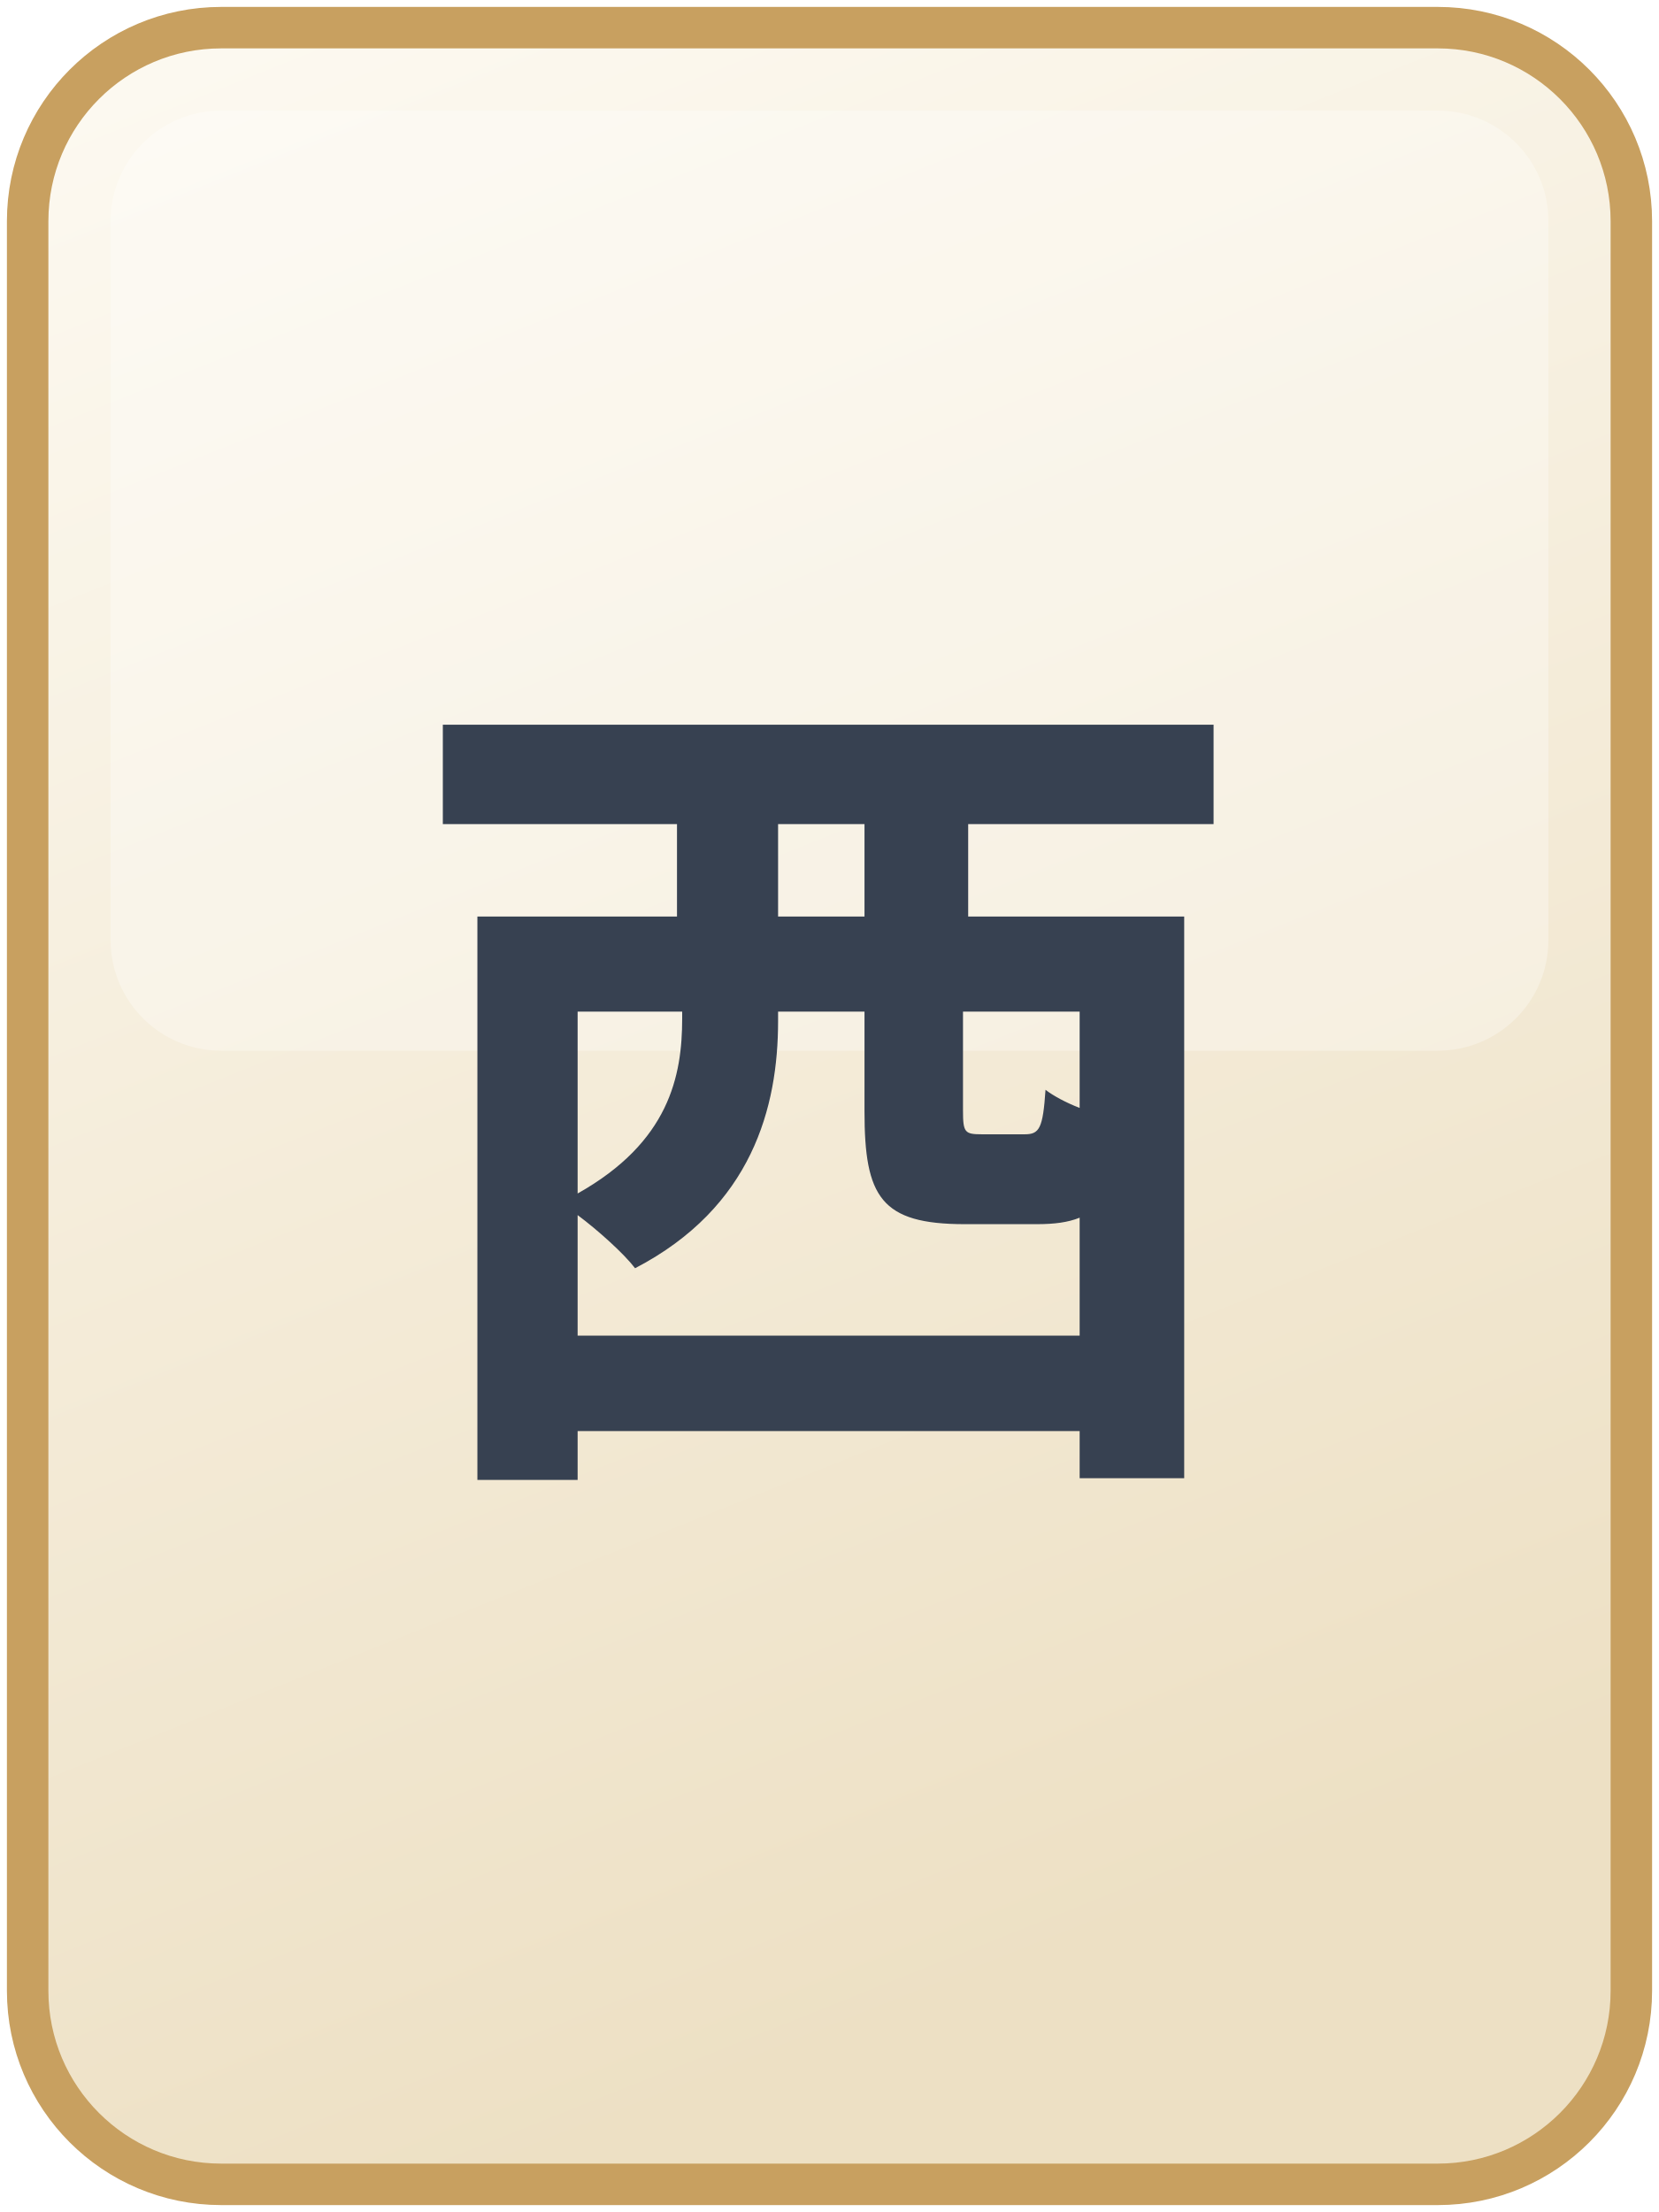
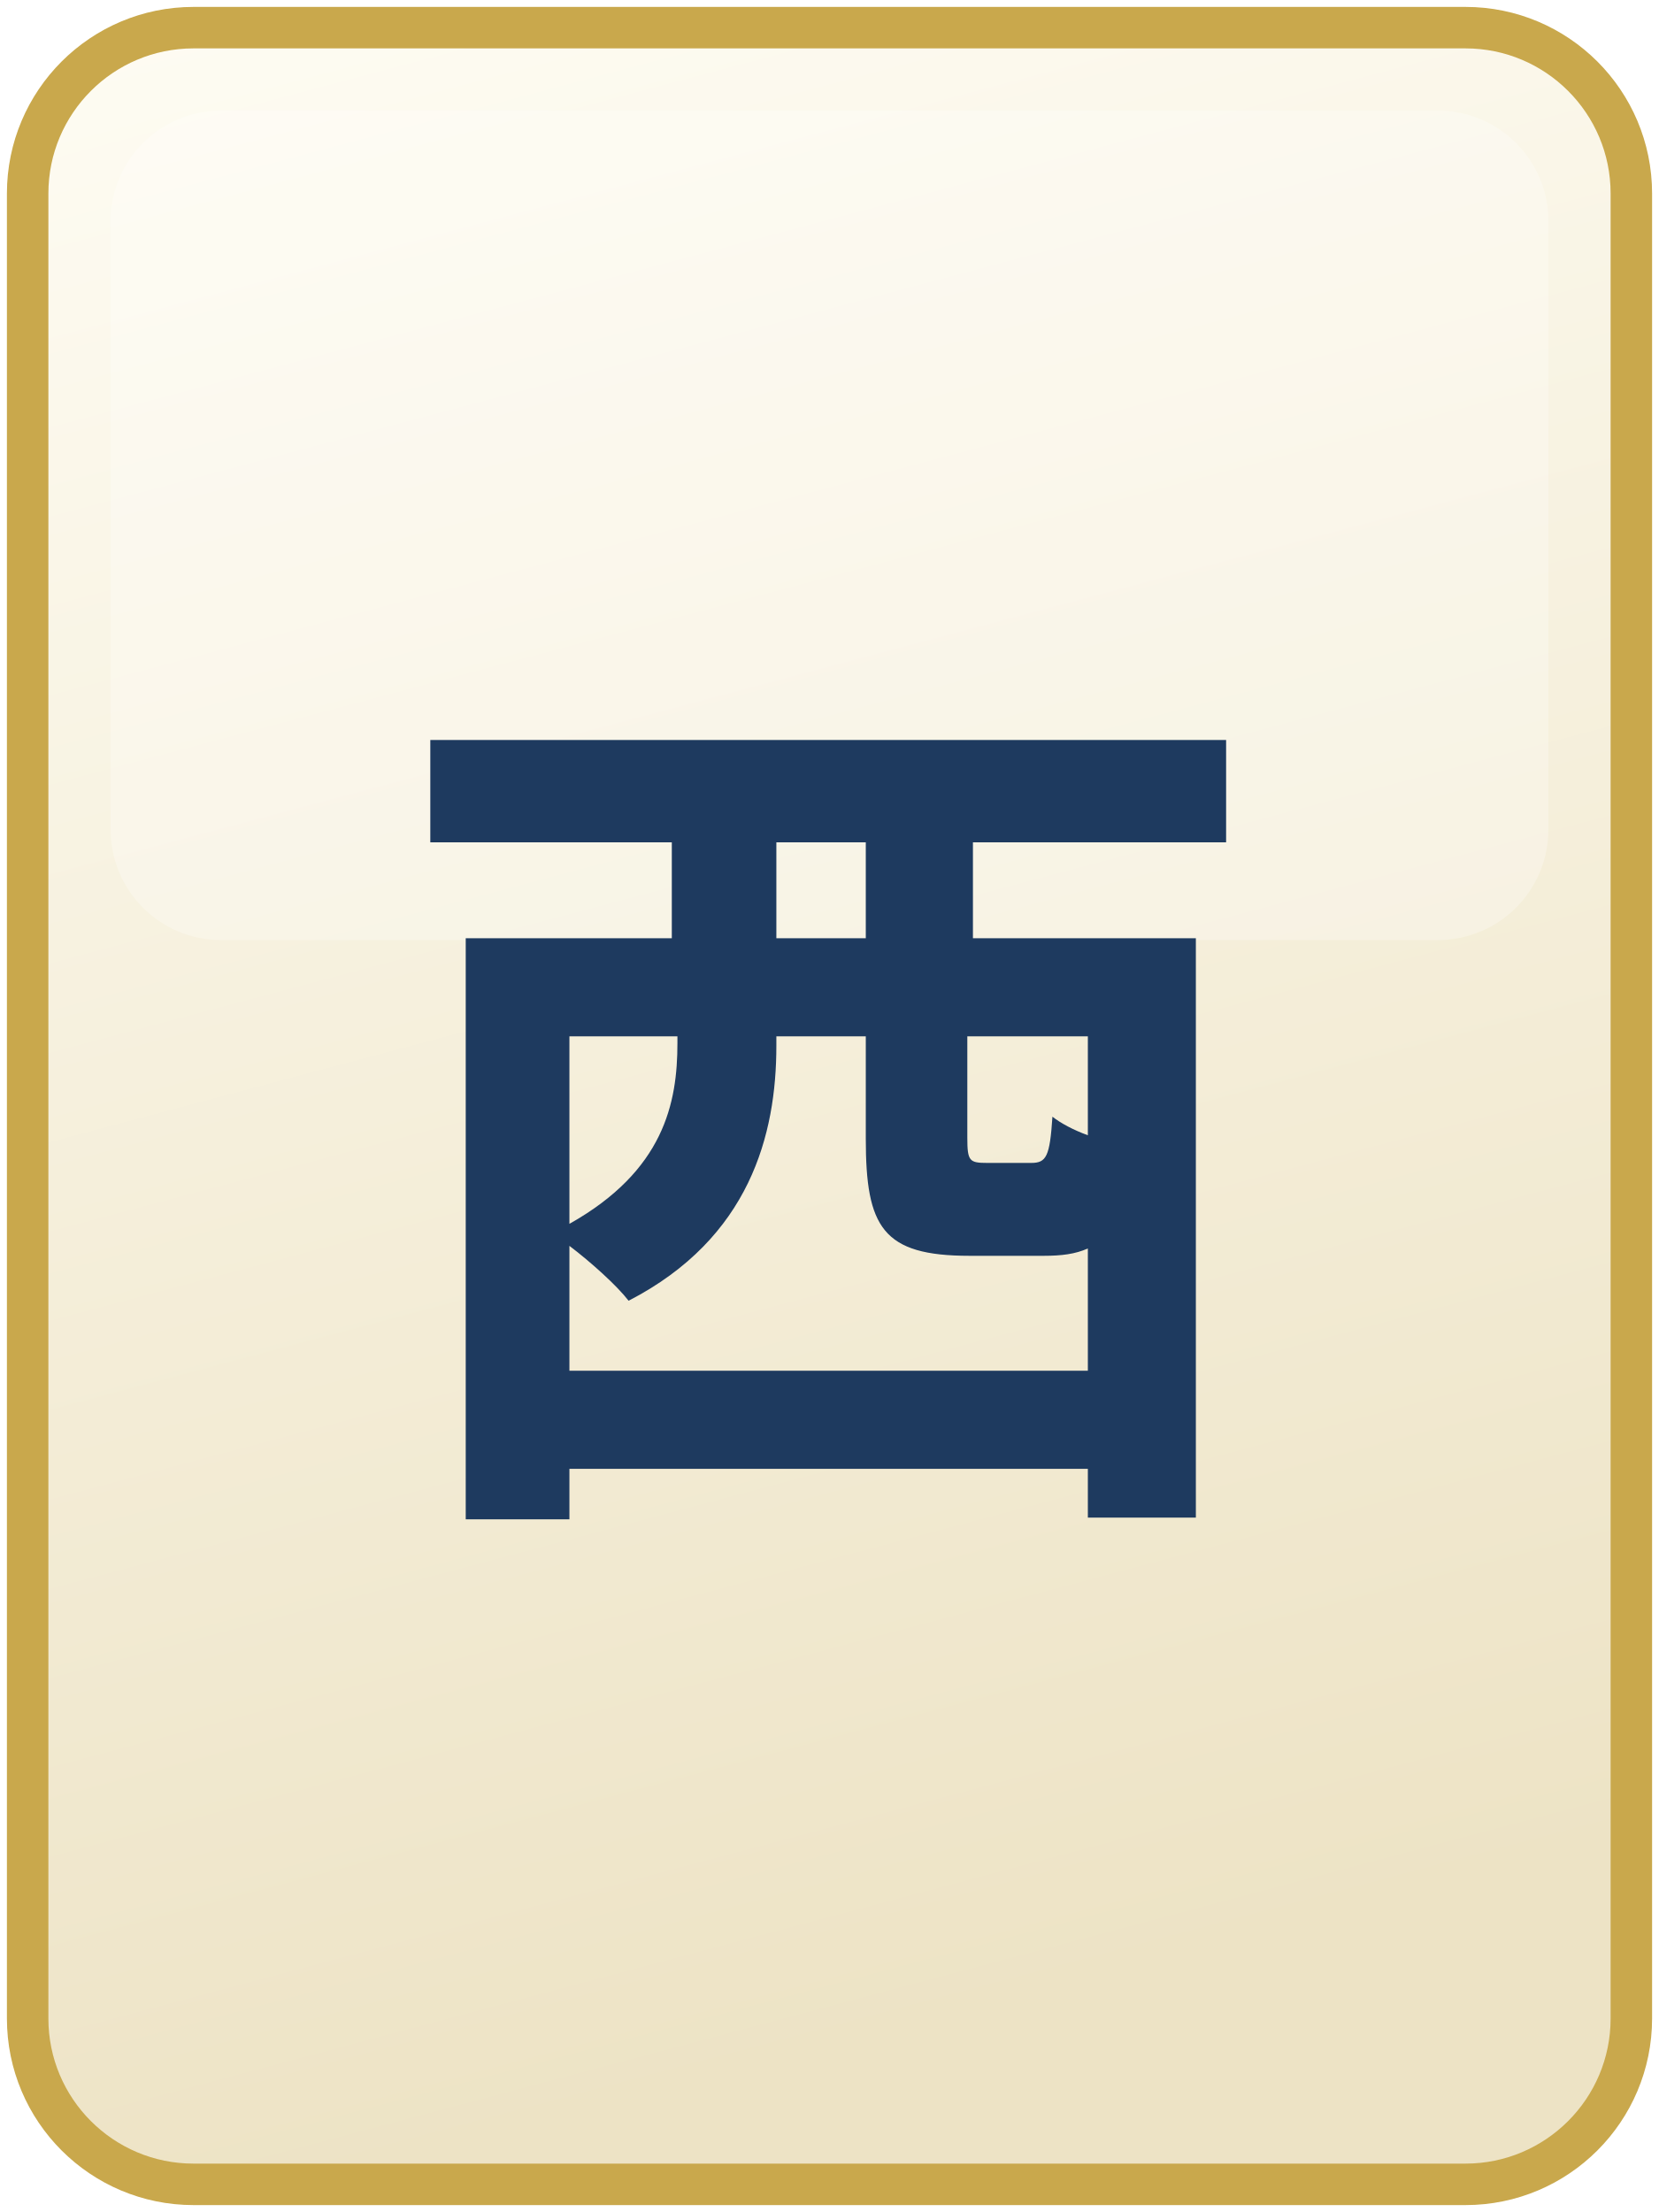
<svg xmlns="http://www.w3.org/2000/svg" viewBox="0 0 60 80">
  <defs>
-     <linearGradient id="bg" x1="0" y1="0" x2="0.3" y2="1">
-       <stop offset="0%" stop-color="#FDFAF2" />
-       <stop offset="100%" stop-color="#EDE0C4" />
+     <linearGradient id="bg" x1="0" y1="0" x2="0.2" y2="1">
+       <stop offset="0%" stop-color="#FEFCF3" />
+       <stop offset="100%" stop-color="#EDE3C5" />
    </linearGradient>
  </defs>
-   <rect x="1" y="1" width="58" height="78" rx="7" fill="url(#bg)" stroke="#C8A060" stroke-width="1.5" />
-   <rect x="4" y="4" width="52" height="34" rx="4" fill="rgba(255,255,255,0.30)" />
-   <text x="30" y="40" text-anchor="middle" dominant-baseline="middle" font-family="'Hiragino Mincho ProN','Yu Mincho',Georgia,serif" font-size="31" font-weight="bold" fill="#374151">西</text>
+   <rect x="1" y="1" width="58" height="78" rx="6" fill="url(#bg)" stroke="#C9A84C" stroke-width="1.5" />
+   <rect x="4" y="4" width="52" height="30" rx="4" fill="rgba(255,255,255,0.26)" />
+   <text x="30" y="41" text-anchor="middle" dominant-baseline="middle" font-family="'Hiragino Mincho ProN','Yu Mincho',Georgia,serif" font-size="32" font-weight="bold" fill="#1E3A5F">西</text>
</svg>
